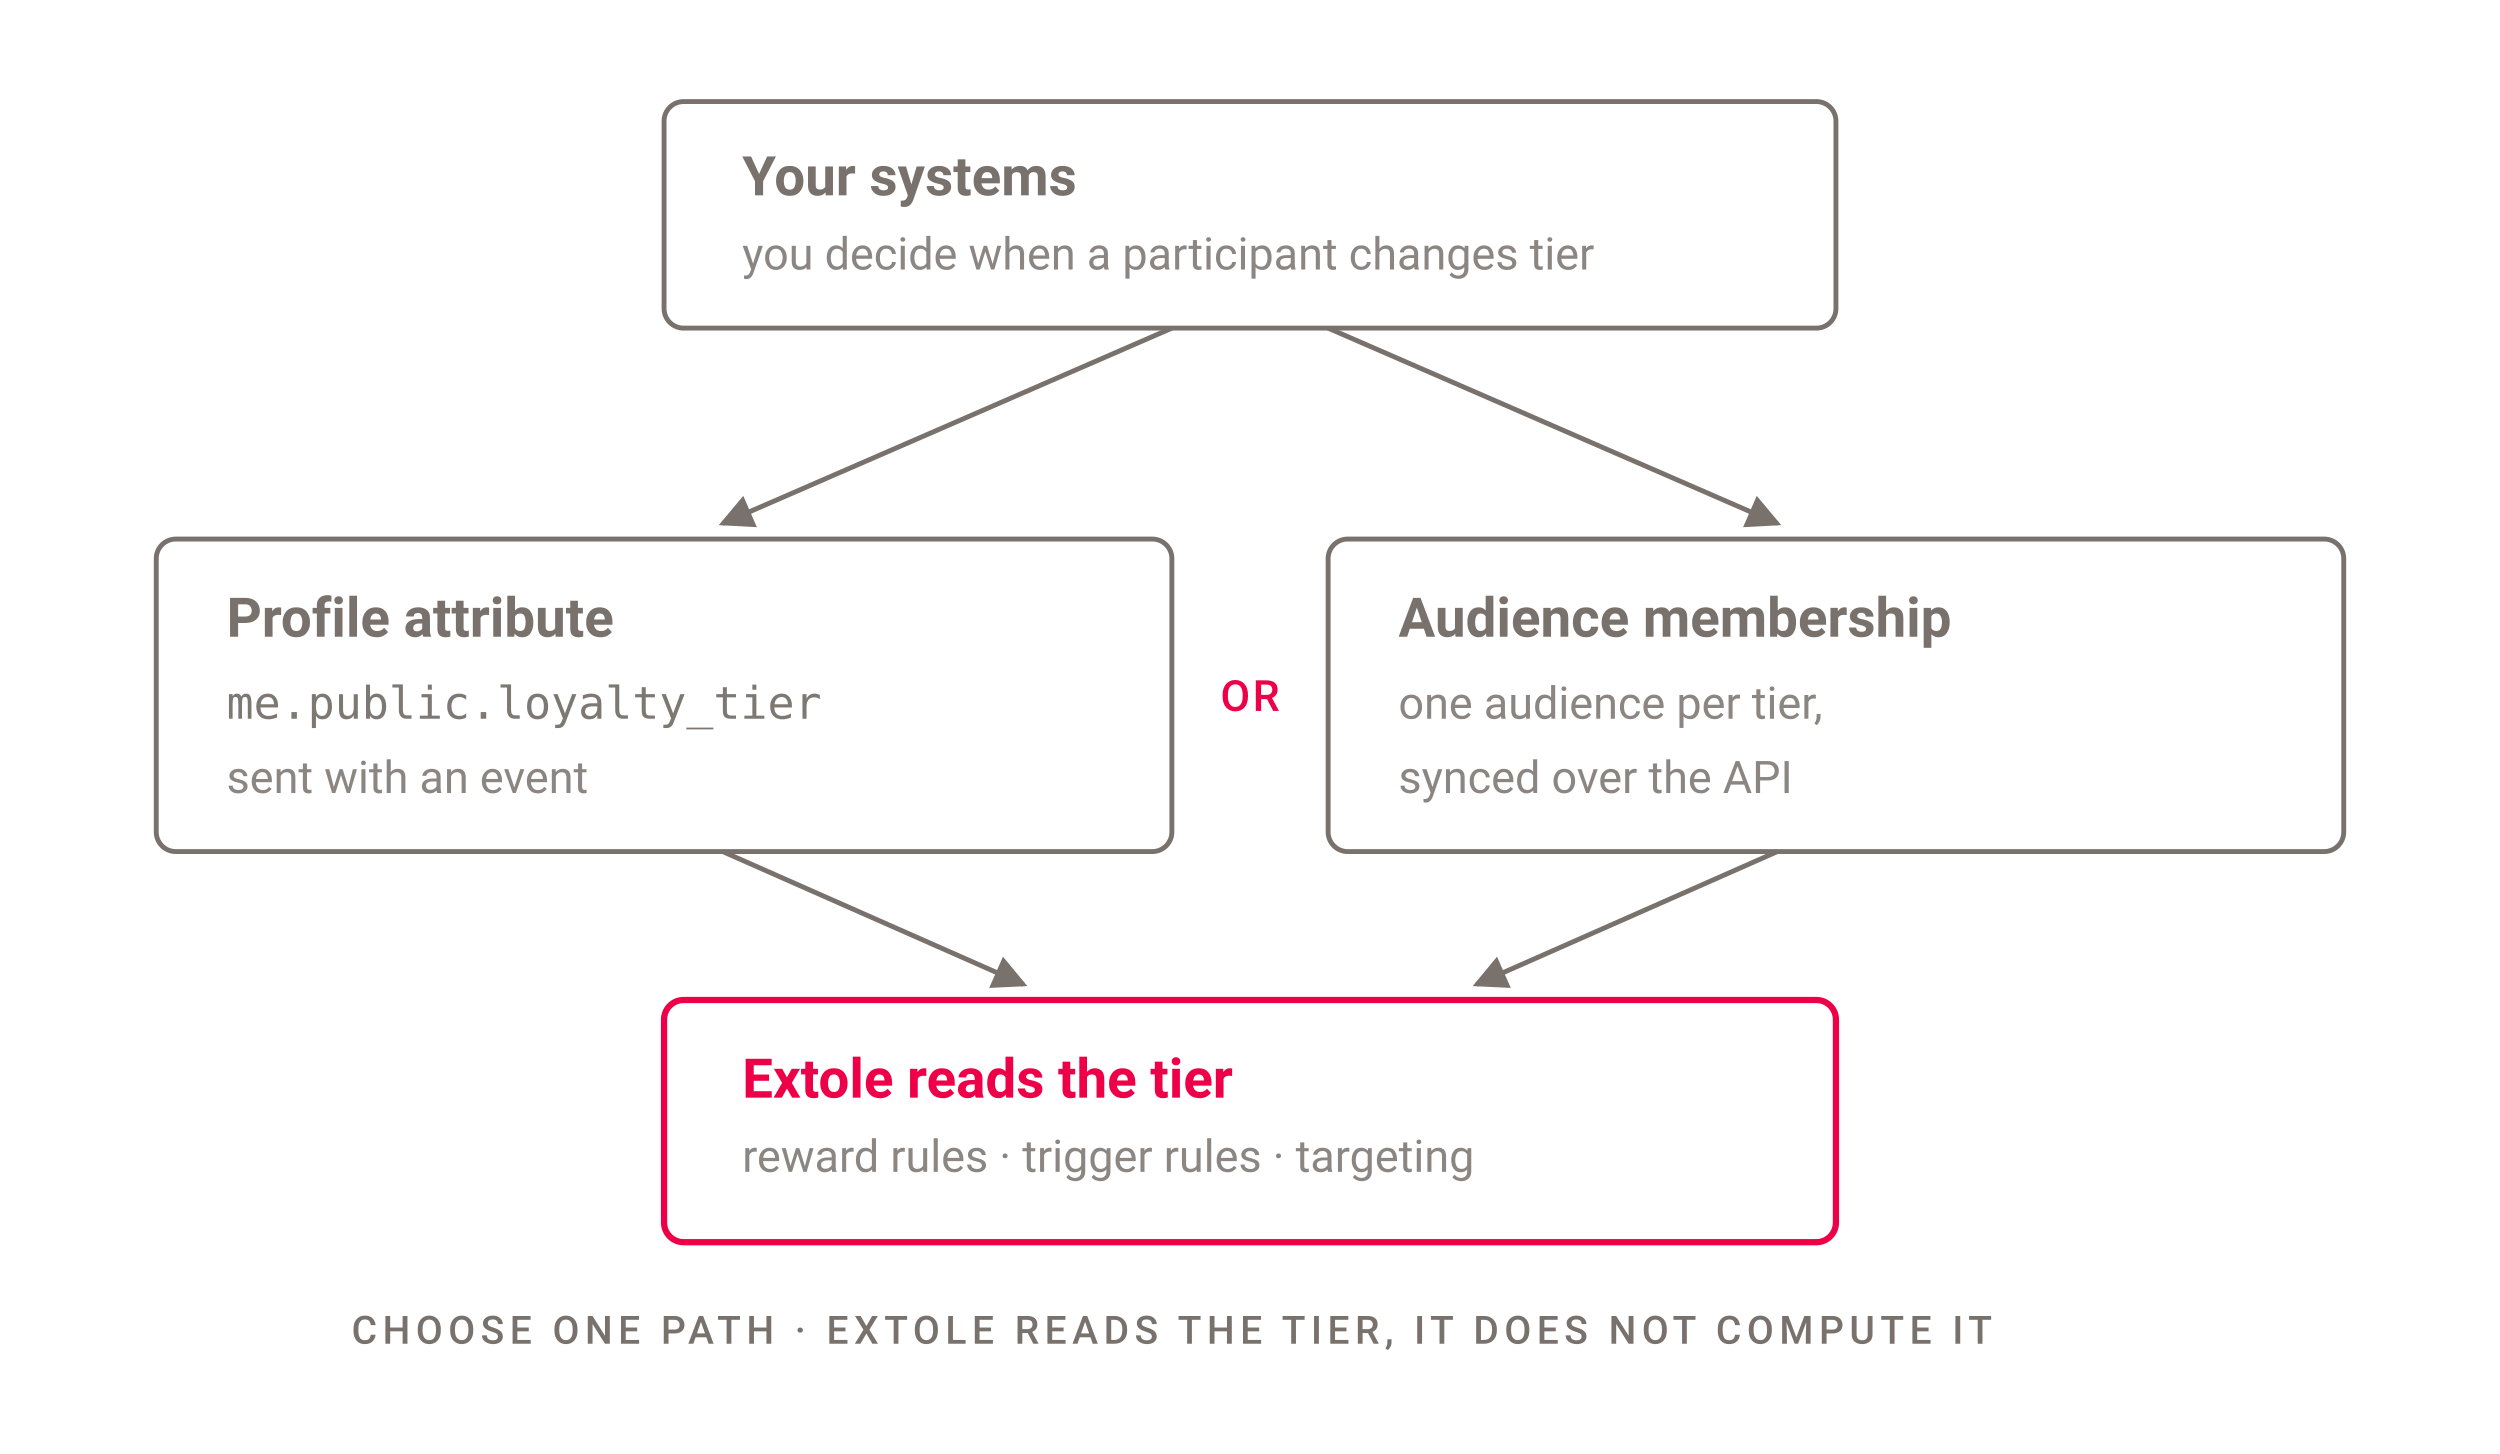
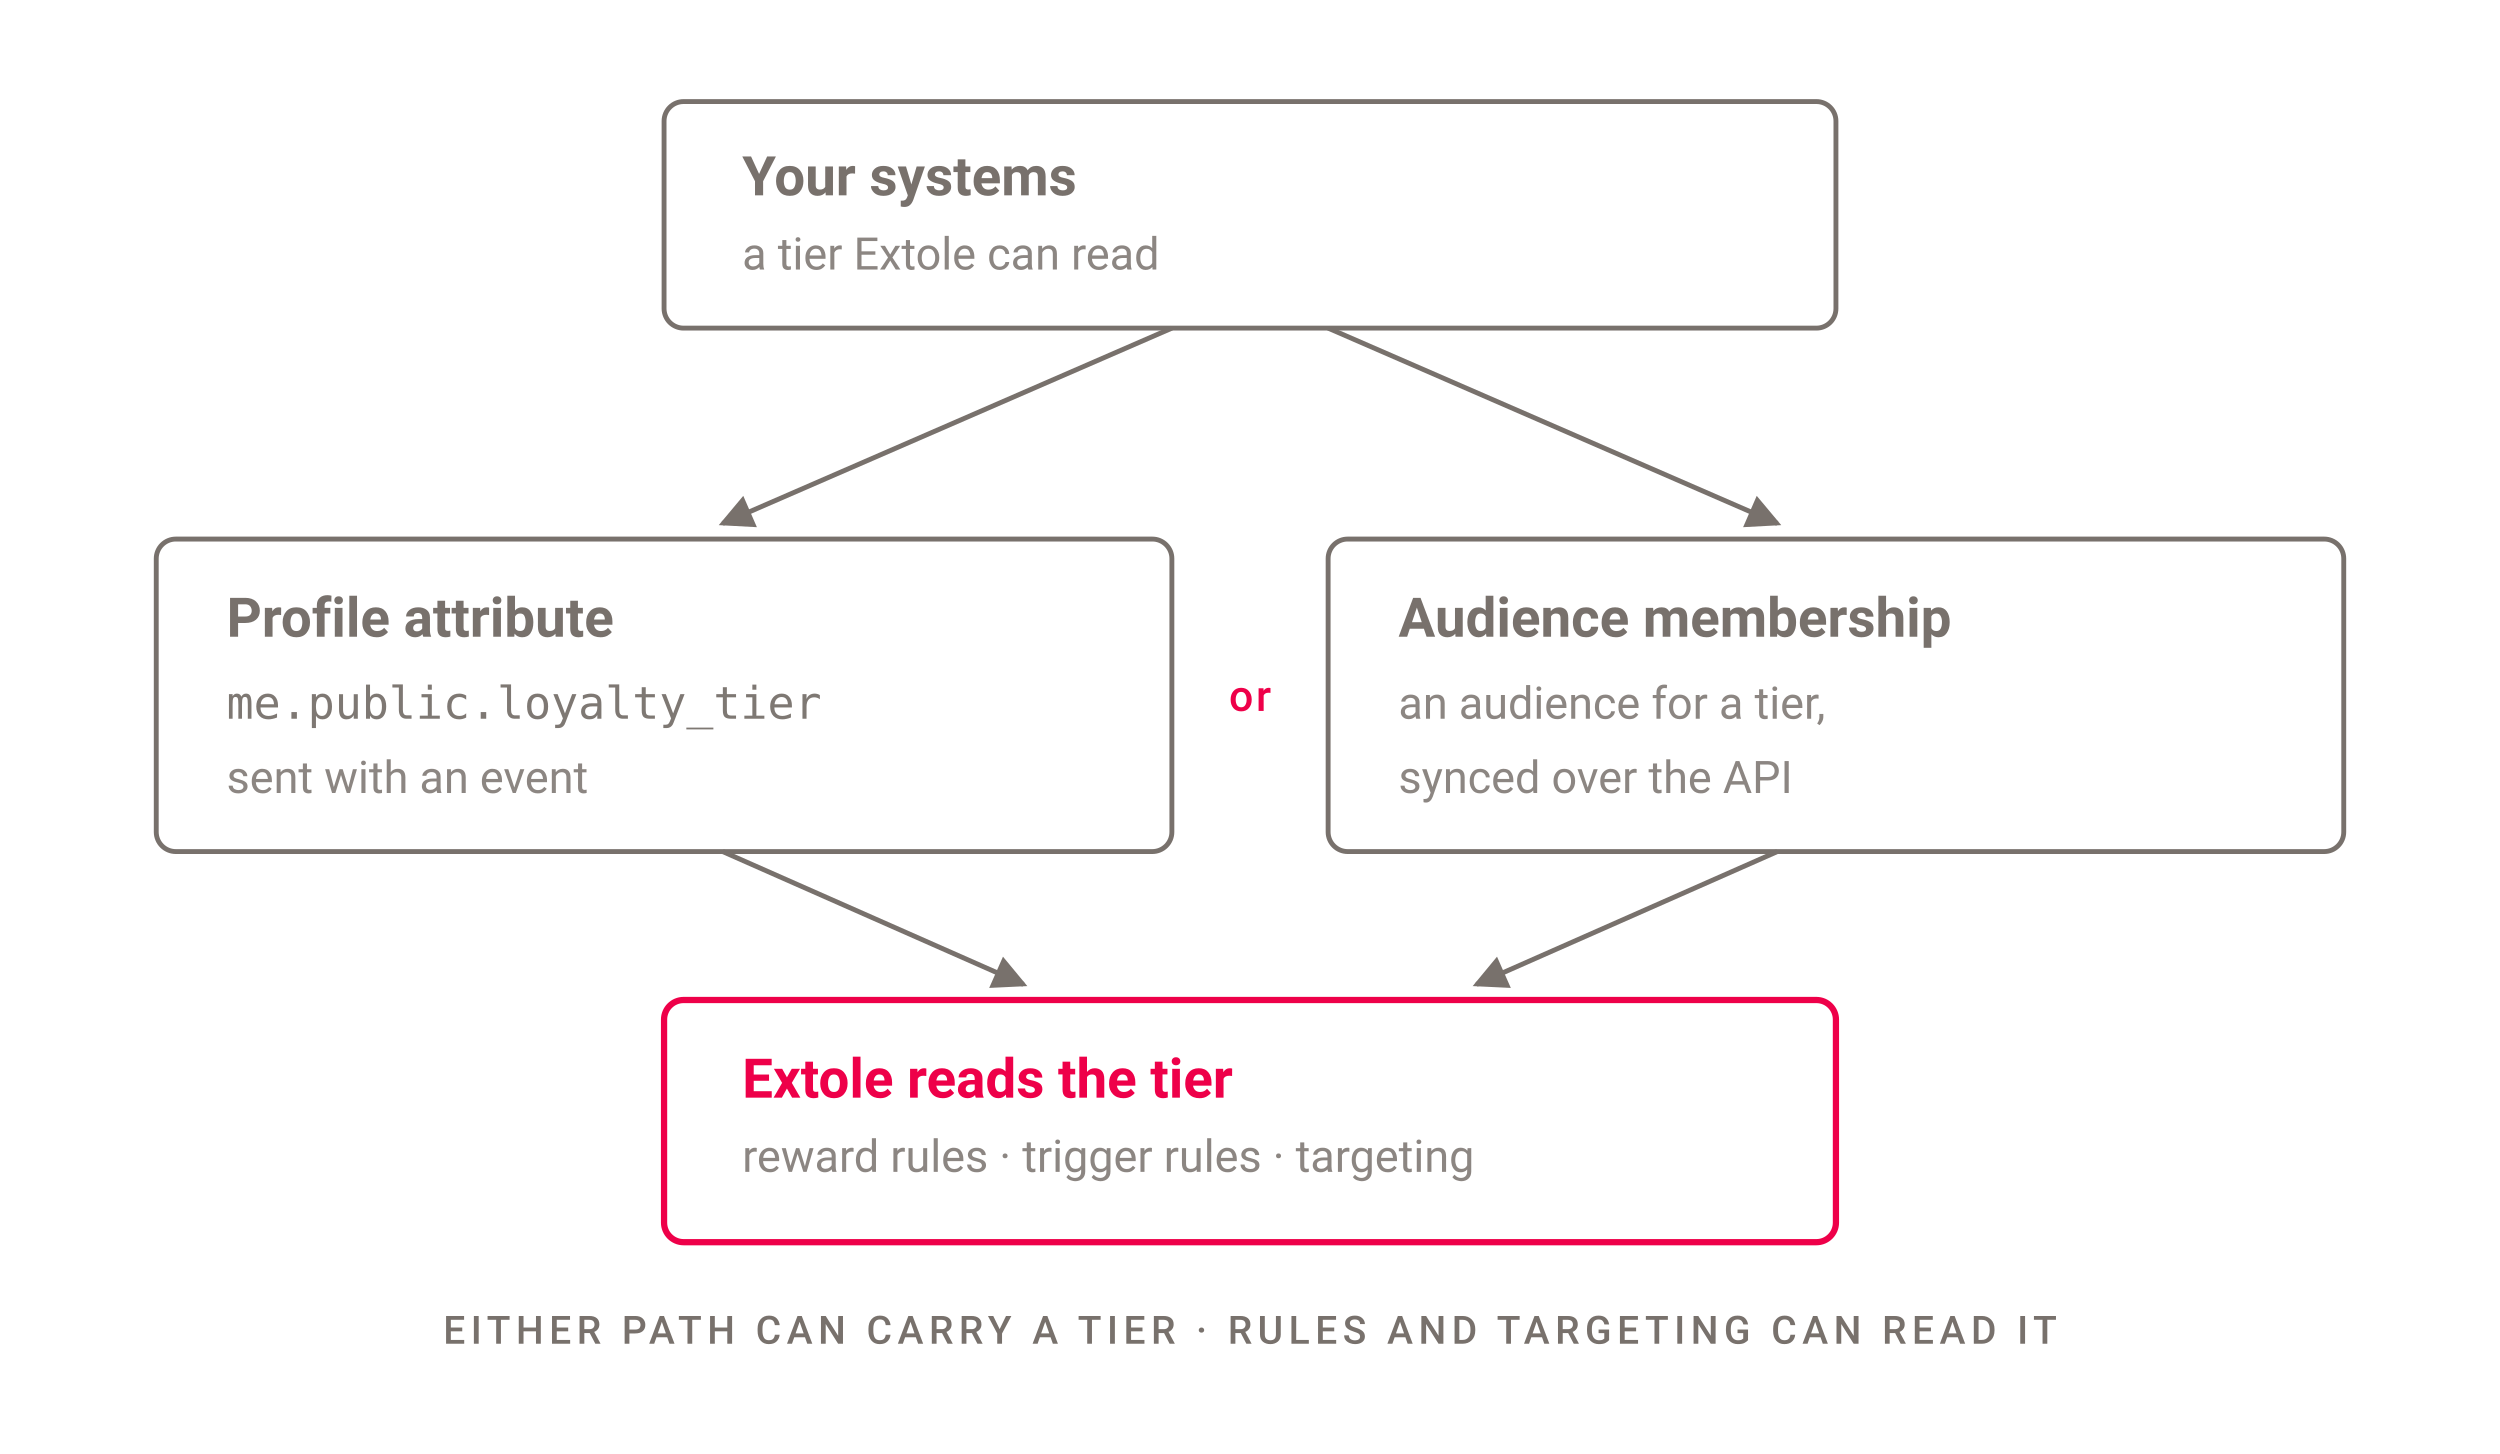
<svg xmlns="http://www.w3.org/2000/svg" viewBox="0 0 640 372" width="640" height="372" role="img" aria-labelledby="t d">
  <style>
    .n  { fill:none; stroke:#78716C; stroke-width:1.25; rx:5 }
    .na { fill:none; stroke:#EE0049; stroke-width:1.6; rx:5 }
    .t  { font:600 14px system-ui,-apple-system,"Segoe UI",Roboto,sans-serif; fill:#78716C }
    .ta { font:600 14px system-ui,-apple-system,"Segoe UI",Roboto,sans-serif; fill:#EE0049 }
    .s  { font:400 11.5px system-ui,-apple-system,"Segoe UI",Roboto,sans-serif; fill:#78716C; opacity:.85 }
    .m  { font:400 11.5px ui-monospace,SFMono-Regular,Menlo,Consolas,monospace; fill:#78716C; opacity:.95 }
    .pick { font:500 11px system-ui,-apple-system,"Segoe UI",Roboto,sans-serif; fill:#EE0049; letter-spacing:.06em; text-anchor:middle }
    .eyebrow { font:500 10px system-ui,-apple-system,"Segoe UI",Roboto,sans-serif; fill:#78716C; letter-spacing:.14em }
    .ln { stroke:#78716C; stroke-width:1.25; fill:none }
  </style>
  <defs>
    <marker id="a" viewBox="0 0 8 8" refX="7" refY="4" markerWidth="7" markerHeight="7" orient="auto">
      <path d="M0,0 L8,4 L0,8 z" fill="#78716C" />
    </marker>
  </defs>
  <rect class="n" x="170" y="26" width="300" height="58" />
  <text class="t" x="190" y="50">Your systems</text>
-   <text class="s" x="190" y="69">you decide when a participant changes tier</text>
+   <text class="s" x="190" y="69">a tier Extole can read</text>
  <line class="ln" x1="300" y1="84" x2="185" y2="134" marker-end="url(#a)" />
  <line class="ln" x1="340" y1="84" x2="455" y2="134" marker-end="url(#a)" />
  <rect class="n" x="40" y="138" width="260" height="80" />
  <text class="t" x="58" y="163">Profile attribute</text>
  <text class="m" x="58" y="184">me.public.loyalty_tier</text>
  <text class="s" x="58" y="203">sent with an event</text>
  <rect class="n" x="340" y="138" width="260" height="80" />
  <text class="t" x="358" y="163">Audience membership</text>
-   <text class="s" x="358" y="184">one audience per tier,</text>
+   <text class="s" x="358" y="184">an audience for a tier,</text>
  <text class="s" x="358" y="203">synced over the API</text>
-   <text class="pick" x="320" y="182">OR</text>
+   <text class="pick" x="320" y="182">or</text>
  <line class="ln" x1="185" y1="218" x2="262" y2="252" marker-end="url(#a)" />
  <line class="ln" x1="455" y1="218" x2="378" y2="252" marker-end="url(#a)" />
  <rect class="na" x="170" y="256" width="300" height="62" />
  <text class="ta" x="190" y="281">Extole reads the tier</text>
  <text class="s" x="190" y="300">reward rules · trigger rules · targeting</text>
-   <text class="eyebrow" x="90" y="344">CHOOSE ONE PATH · EXTOLE READS THE TIER, IT DOES NOT COMPUTE IT</text>
+   <text class="eyebrow" x="320" y="344" text-anchor="middle">EITHER PATH CAN CARRY A TIER · RULES AND TARGETING CAN READ IT</text>
</svg>
